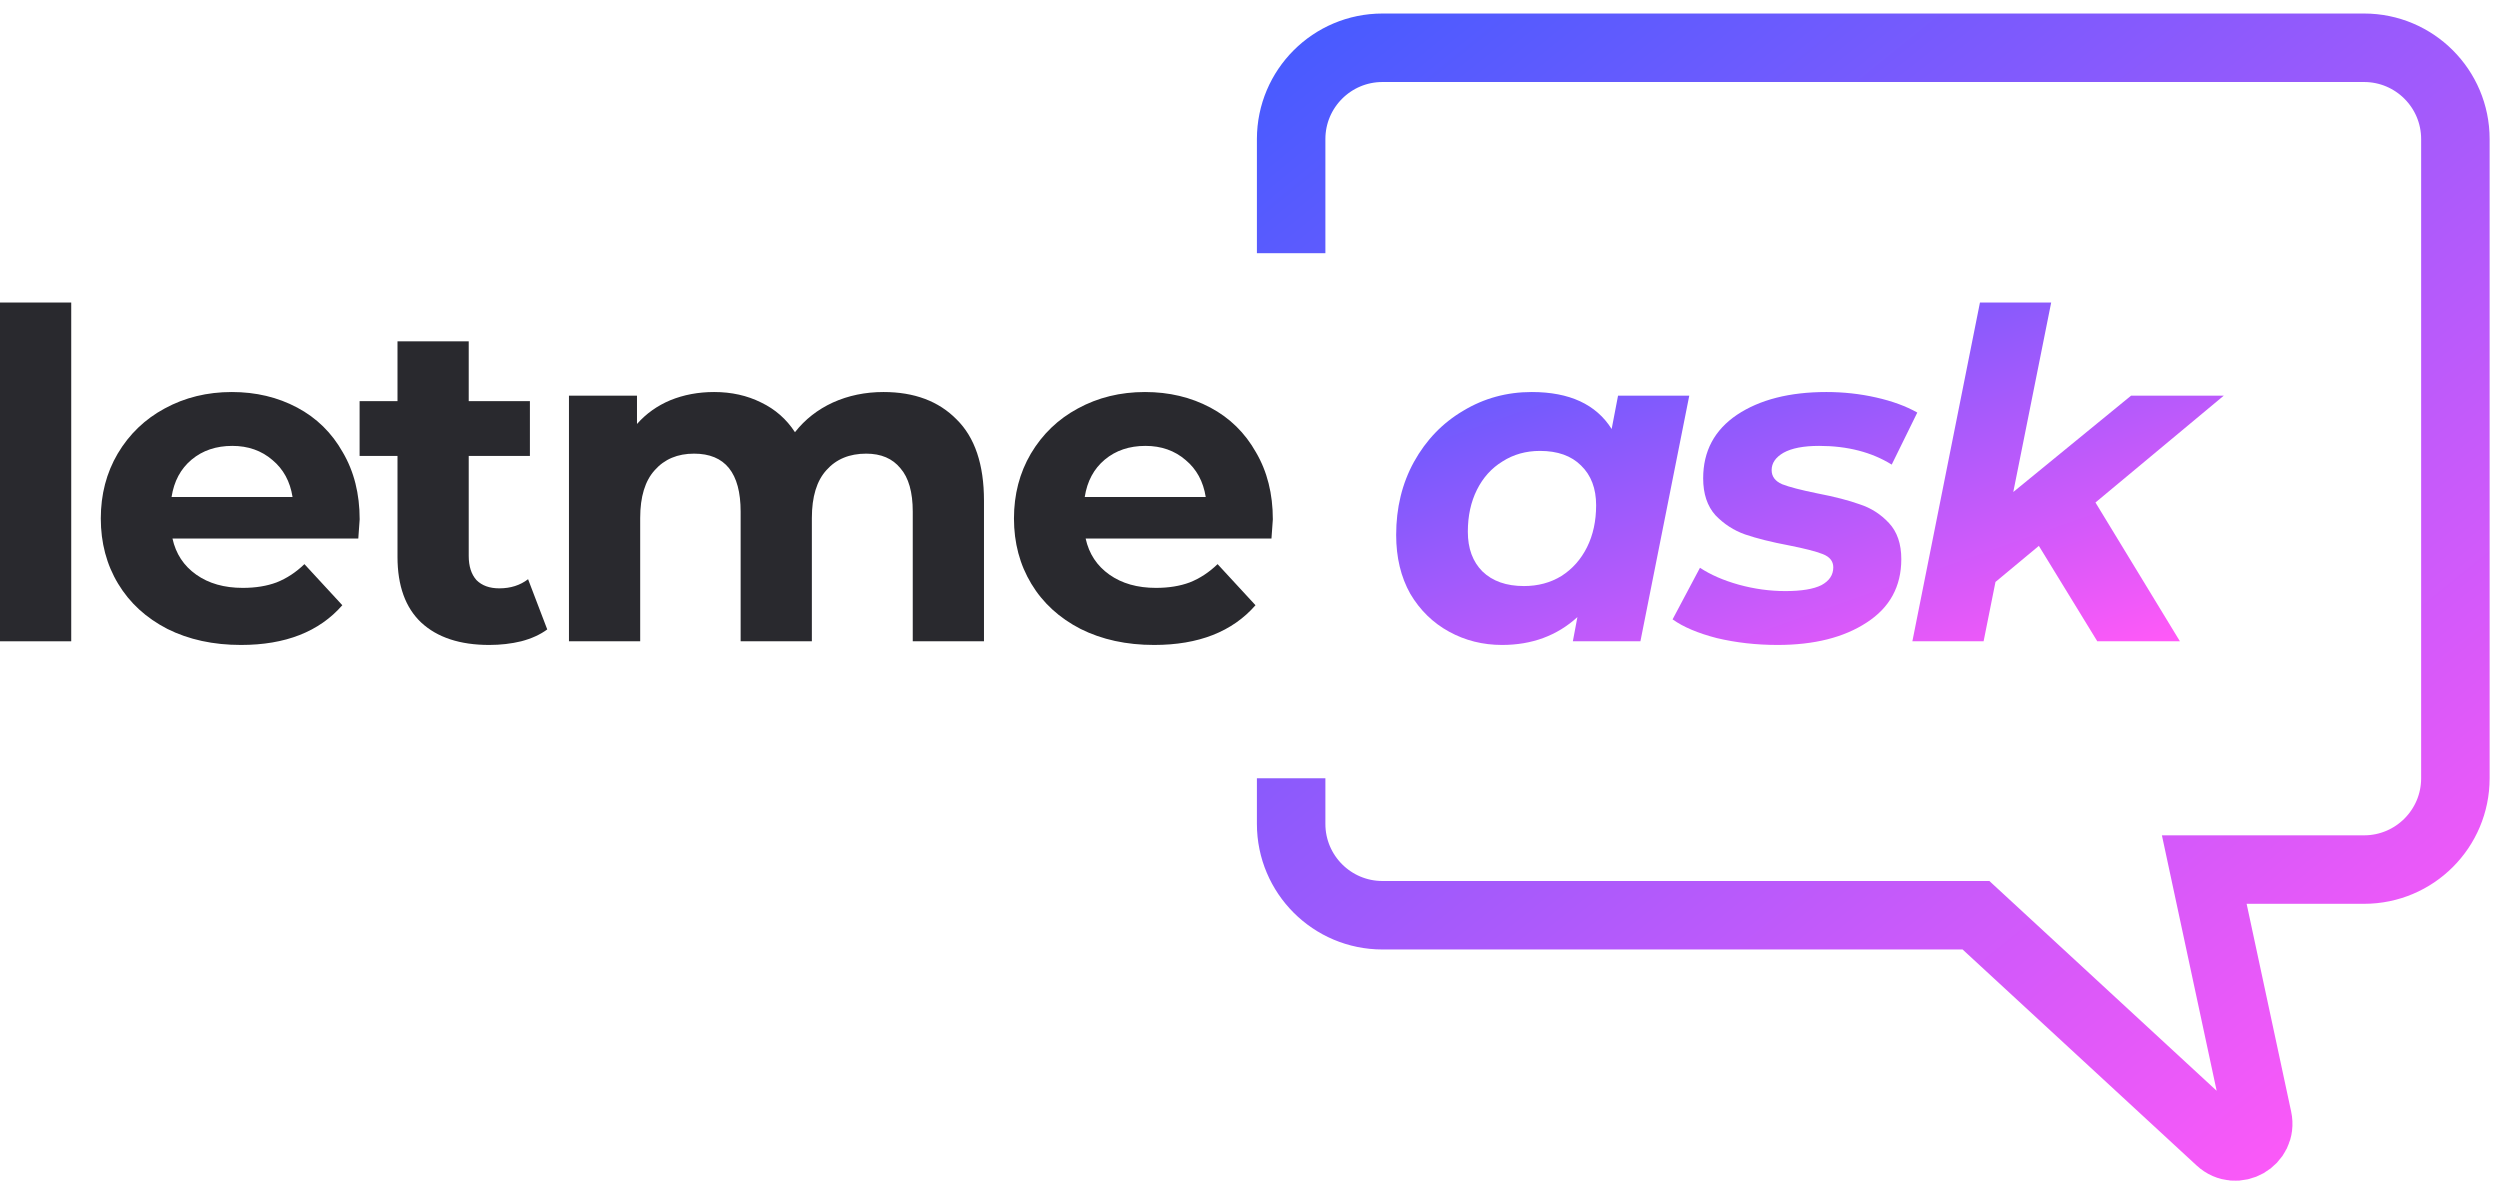
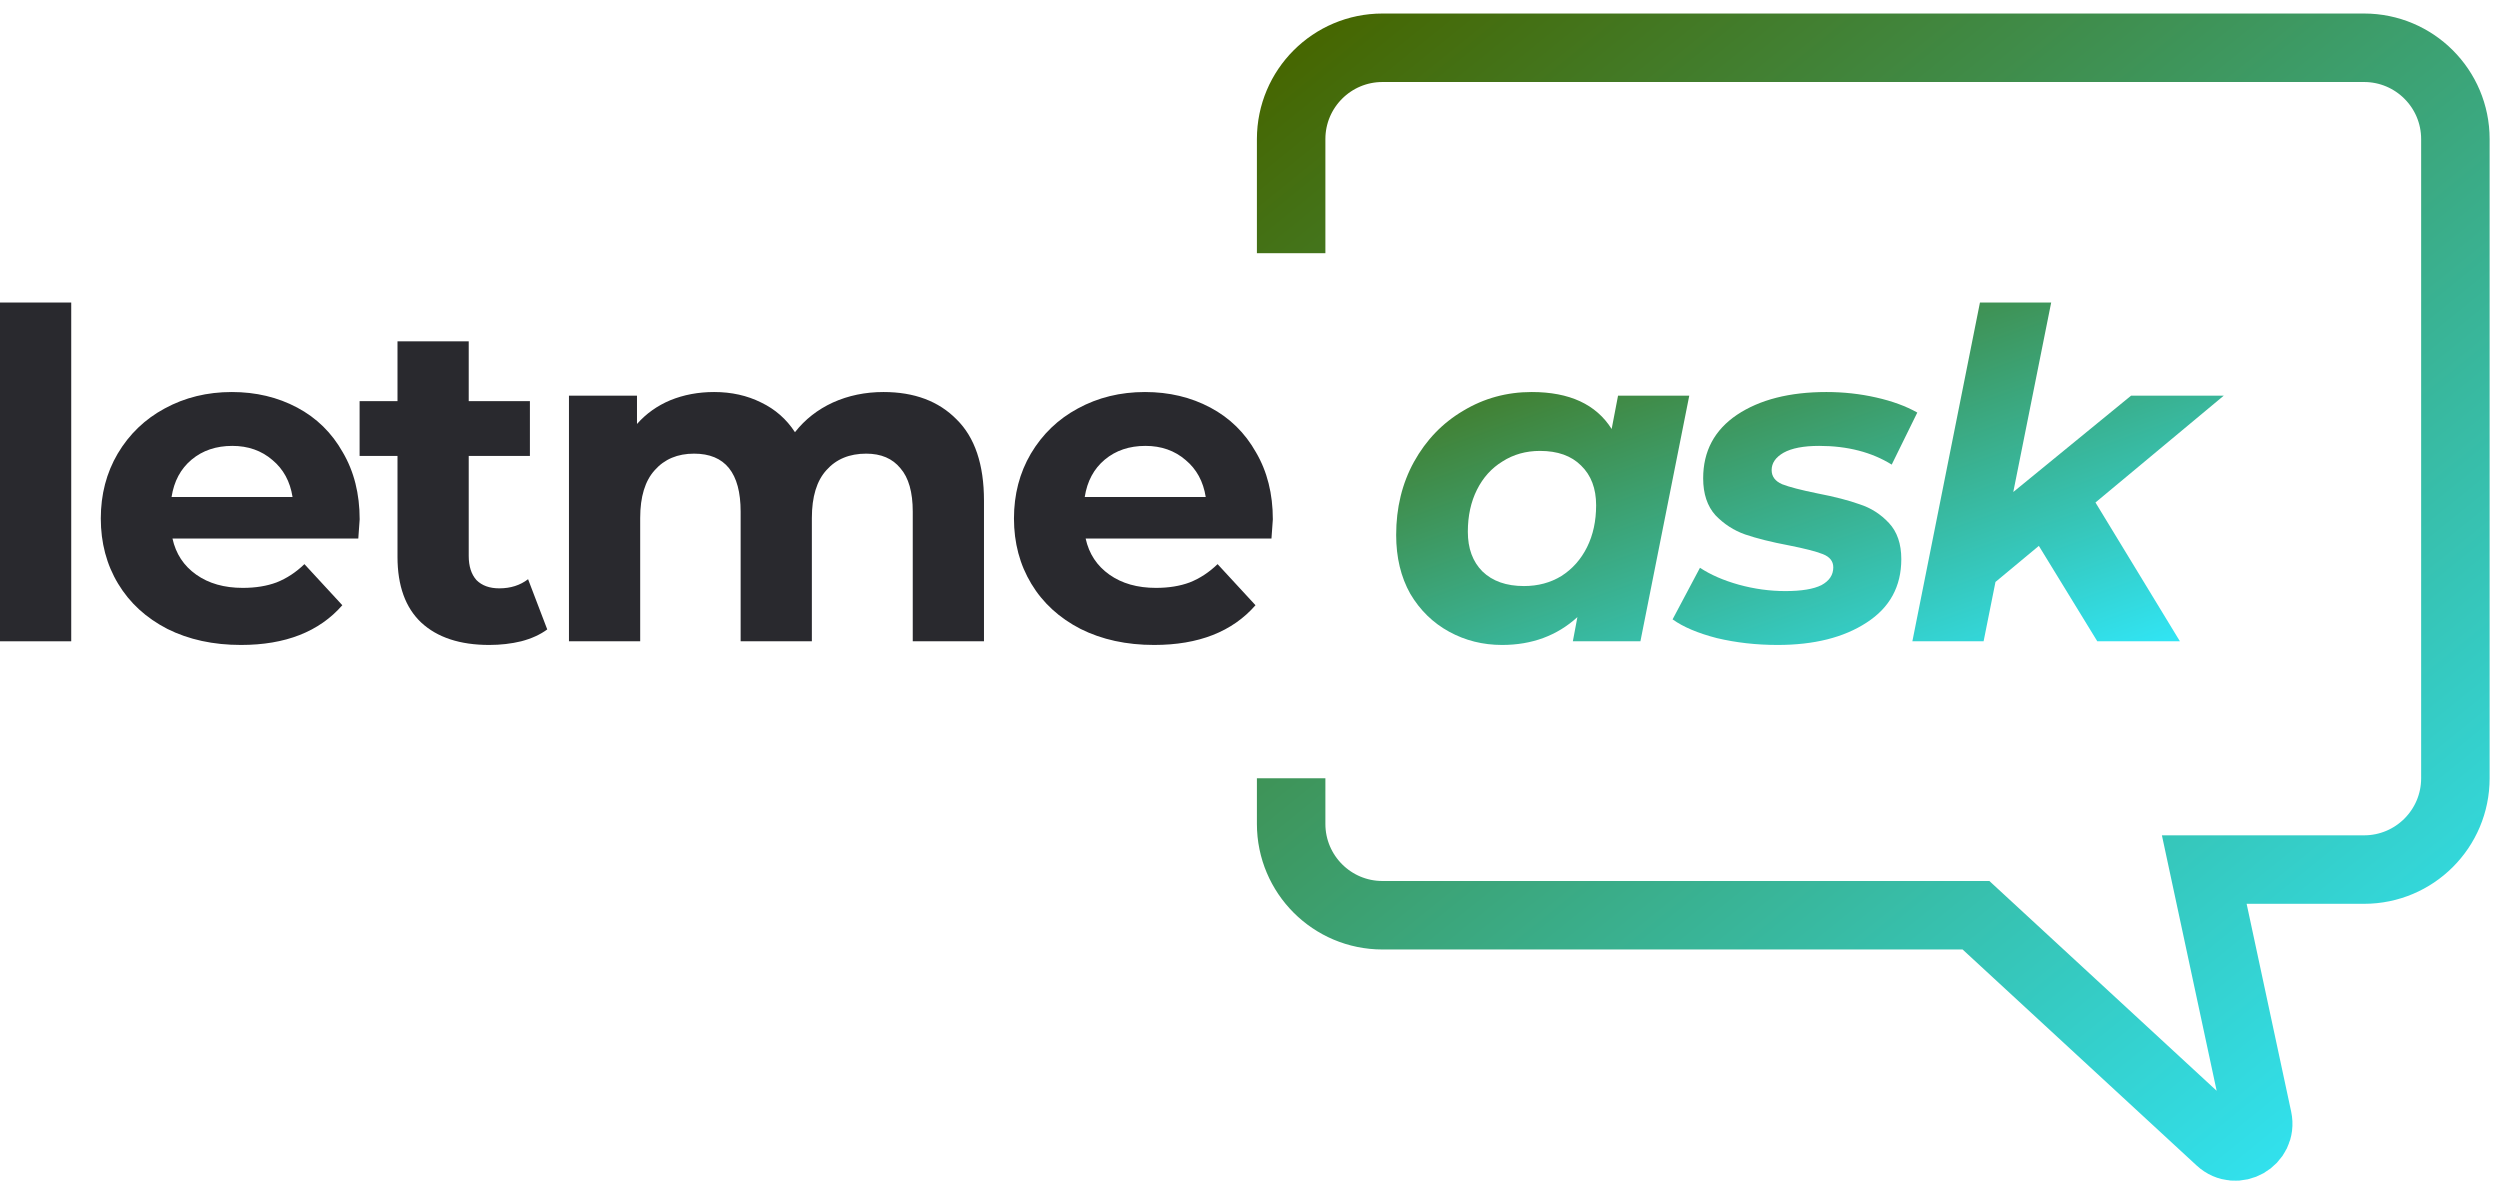
<svg xmlns="http://www.w3.org/2000/svg" width="157" height="75" viewBox="0 0 157 75" fill="none">
  <path d="M0 18.999H4.473V40.273H0V18.999Z" fill="#29292E" />
  <path d="M22.587 32.618C22.587 32.675 22.558 33.077 22.501 33.822H10.832C11.042 34.778 11.539 35.533 12.323 36.087C13.106 36.642 14.081 36.919 15.247 36.919C16.05 36.919 16.757 36.804 17.369 36.575C18 36.326 18.583 35.944 19.118 35.428L21.498 38.008C20.045 39.671 17.923 40.503 15.133 40.503C13.393 40.503 11.854 40.168 10.516 39.499C9.178 38.811 8.146 37.865 7.42 36.661C6.693 35.457 6.33 34.09 6.33 32.561C6.33 31.051 6.684 29.694 7.391 28.489C8.117 27.266 9.102 26.32 10.344 25.651C11.606 24.963 13.011 24.619 14.559 24.619C16.069 24.619 17.436 24.944 18.659 25.593C19.883 26.243 20.838 27.18 21.526 28.403C22.234 29.608 22.587 31.012 22.587 32.618ZM14.588 28.002C13.575 28.002 12.724 28.289 12.036 28.862C11.348 29.436 10.927 30.219 10.774 31.213H18.372C18.22 30.238 17.799 29.464 17.111 28.891C16.423 28.298 15.582 28.002 14.588 28.002Z" fill="#29292E" />
  <path d="M34.367 39.528C33.928 39.853 33.383 40.102 32.733 40.273C32.102 40.426 31.433 40.503 30.726 40.503C28.891 40.503 27.467 40.035 26.454 39.098C25.46 38.161 24.963 36.785 24.963 34.969V28.633H22.583V25.192H24.963V21.436H29.436V25.192H33.278V28.633H29.436V34.912C29.436 35.562 29.598 36.068 29.923 36.431C30.267 36.776 30.745 36.948 31.357 36.948C32.064 36.948 32.666 36.756 33.163 36.374L34.367 39.528Z" fill="#29292E" />
  <path d="M55.486 24.619C57.417 24.619 58.946 25.192 60.074 26.339C61.221 27.467 61.794 29.168 61.794 31.443V40.273H57.321V32.131C57.321 30.907 57.063 29.999 56.547 29.407C56.05 28.795 55.333 28.489 54.397 28.489C53.345 28.489 52.514 28.833 51.902 29.522C51.291 30.191 50.985 31.194 50.985 32.532V40.273H46.512V32.131C46.512 29.703 45.537 28.489 43.587 28.489C42.555 28.489 41.733 28.833 41.122 29.522C40.51 30.191 40.204 31.194 40.204 32.532V40.273H35.731V24.848H40.003V26.626C40.577 25.976 41.275 25.479 42.096 25.135C42.938 24.791 43.855 24.619 44.849 24.619C45.938 24.619 46.923 24.838 47.802 25.278C48.681 25.699 49.389 26.32 49.924 27.142C50.555 26.339 51.348 25.718 52.304 25.278C53.279 24.838 54.339 24.619 55.486 24.619Z" fill="#29292E" />
  <path d="M79.934 32.618C79.934 32.675 79.906 33.077 79.848 33.822H68.179C68.389 34.778 68.886 35.533 69.67 36.087C70.454 36.642 71.428 36.919 72.594 36.919C73.397 36.919 74.104 36.804 74.716 36.575C75.347 36.326 75.93 35.944 76.465 35.428L78.845 38.008C77.392 39.671 75.27 40.503 72.48 40.503C70.74 40.503 69.201 40.168 67.864 39.499C66.525 38.811 65.493 37.865 64.767 36.661C64.041 35.457 63.677 34.09 63.677 32.561C63.677 31.051 64.031 29.694 64.738 28.489C65.465 27.266 66.449 26.32 67.692 25.651C68.953 24.963 70.358 24.619 71.906 24.619C73.416 24.619 74.783 24.944 76.006 25.593C77.23 26.243 78.185 27.18 78.874 28.403C79.581 29.608 79.934 31.012 79.934 32.618ZM71.935 28.002C70.922 28.002 70.071 28.289 69.383 28.862C68.695 29.436 68.275 30.219 68.121 31.213H75.72C75.567 30.238 75.146 29.464 74.458 28.891C73.77 28.298 72.929 28.002 71.935 28.002Z" fill="#29292E" />
  <path d="M106.086 24.848L103.018 40.273H98.775L99.061 38.754C97.781 39.92 96.204 40.503 94.331 40.503C93.126 40.503 92.018 40.226 91.005 39.671C89.992 39.117 89.179 38.324 88.567 37.292C87.975 36.24 87.679 35.007 87.679 33.593C87.679 31.892 88.051 30.363 88.797 29.006C89.561 27.629 90.594 26.559 91.894 25.794C93.193 25.011 94.627 24.619 96.194 24.619C98.564 24.619 100.237 25.393 101.212 26.941L101.613 24.848H106.086ZM95.707 36.804C96.586 36.804 97.37 36.594 98.058 36.173C98.746 35.734 99.281 35.132 99.664 34.367C100.046 33.602 100.237 32.723 100.237 31.729C100.237 30.678 99.922 29.846 99.291 29.235C98.679 28.623 97.819 28.317 96.71 28.317C95.831 28.317 95.047 28.537 94.359 28.977C93.671 29.397 93.136 29.99 92.754 30.754C92.371 31.519 92.18 32.398 92.18 33.392C92.18 34.444 92.486 35.275 93.098 35.887C93.728 36.498 94.598 36.804 95.707 36.804Z" fill="url(#paint0_linear)" />
  <path d="M111.632 40.503C110.294 40.503 109.023 40.359 107.819 40.073C106.634 39.767 105.707 39.375 105.038 38.897L106.758 35.657C107.427 36.097 108.239 36.451 109.195 36.718C110.17 36.986 111.145 37.12 112.119 37.12C113.133 37.12 113.888 36.995 114.385 36.747C114.882 36.479 115.13 36.106 115.13 35.629C115.13 35.246 114.91 34.969 114.471 34.797C114.031 34.625 113.324 34.444 112.349 34.252C111.24 34.042 110.323 33.813 109.596 33.564C108.889 33.316 108.268 32.914 107.733 32.36C107.217 31.787 106.959 31.012 106.959 30.038C106.959 28.336 107.666 27.008 109.08 26.052C110.514 25.096 112.387 24.619 114.7 24.619C115.77 24.619 116.812 24.733 117.825 24.963C118.838 25.192 119.698 25.508 120.406 25.909L118.8 29.177C117.538 28.394 116.019 28.002 114.241 28.002C113.266 28.002 112.521 28.145 112.005 28.432C111.508 28.719 111.259 29.082 111.259 29.522C111.259 29.923 111.479 30.219 111.919 30.41C112.358 30.582 113.094 30.774 114.127 30.984C115.216 31.194 116.105 31.424 116.793 31.672C117.5 31.901 118.112 32.293 118.628 32.847C119.144 33.402 119.402 34.157 119.402 35.113C119.402 36.833 118.676 38.161 117.223 39.098C115.79 40.035 113.926 40.503 111.632 40.503Z" fill="url(#paint1_linear)" />
  <path d="M131.595 31.557L136.899 40.273H131.71L128.04 34.281L125.316 36.546L124.57 40.273H120.097L124.341 18.999H128.814L126.434 30.898L133.831 24.848H139.652L131.595 31.557Z" fill="url(#paint2_linear)" />
  <path d="M81.084 15.902V8.734C81.084 5.567 83.652 3 86.819 3H148.463C151.63 3 154.198 5.567 154.198 8.734V48.875C154.198 52.042 151.63 54.609 148.463 54.609H138.428L141.782 70.26C142.075 71.628 140.436 72.563 139.408 71.614L124.092 57.477H86.819C83.652 57.477 81.084 54.909 81.084 51.742V48.875" stroke="url(#paint3_linear)" stroke-width="4.301" />
  <defs>
    <linearGradient id="paint0_linear" x1="87.679" y1="18.999" x2="99.758" y2="53.111" gradientUnits="userSpaceOnUse">
-       <stop stop-color="#485BFF" />
-       <stop offset="1" stop-color="#FF59F8" />
+       <stop stop-color="#466600" />
+       <stop offset="1" stop-color="#31E4F3" />
    </linearGradient>
    <linearGradient id="paint1_linear" x1="87.679" y1="18.999" x2="99.758" y2="53.111" gradientUnits="userSpaceOnUse">
-       <stop stop-color="#485BFF" />
-       <stop offset="1" stop-color="#FF59F8" />
+       <stop stop-color="#466600" />
+       <stop offset="1" stop-color="#31E4F3" />
    </linearGradient>
    <linearGradient id="paint2_linear" x1="87.679" y1="18.999" x2="99.758" y2="53.111" gradientUnits="userSpaceOnUse">
-       <stop stop-color="#485BFF" />
-       <stop offset="1" stop-color="#FF59F8" />
+       <stop stop-color="#466600" />
+       <stop offset="1" stop-color="#31E4F3" />
    </linearGradient>
    <linearGradient id="paint3_linear" x1="81.084" y1="3" x2="141.295" y2="77.547" gradientUnits="userSpaceOnUse">
-       <stop stop-color="#485BFF" />
-       <stop offset="1" stop-color="#FF59F8" />
+       <stop stop-color="#466600" />
+       <stop offset="1" stop-color="#31E4F3" />
    </linearGradient>
  </defs>
</svg>
